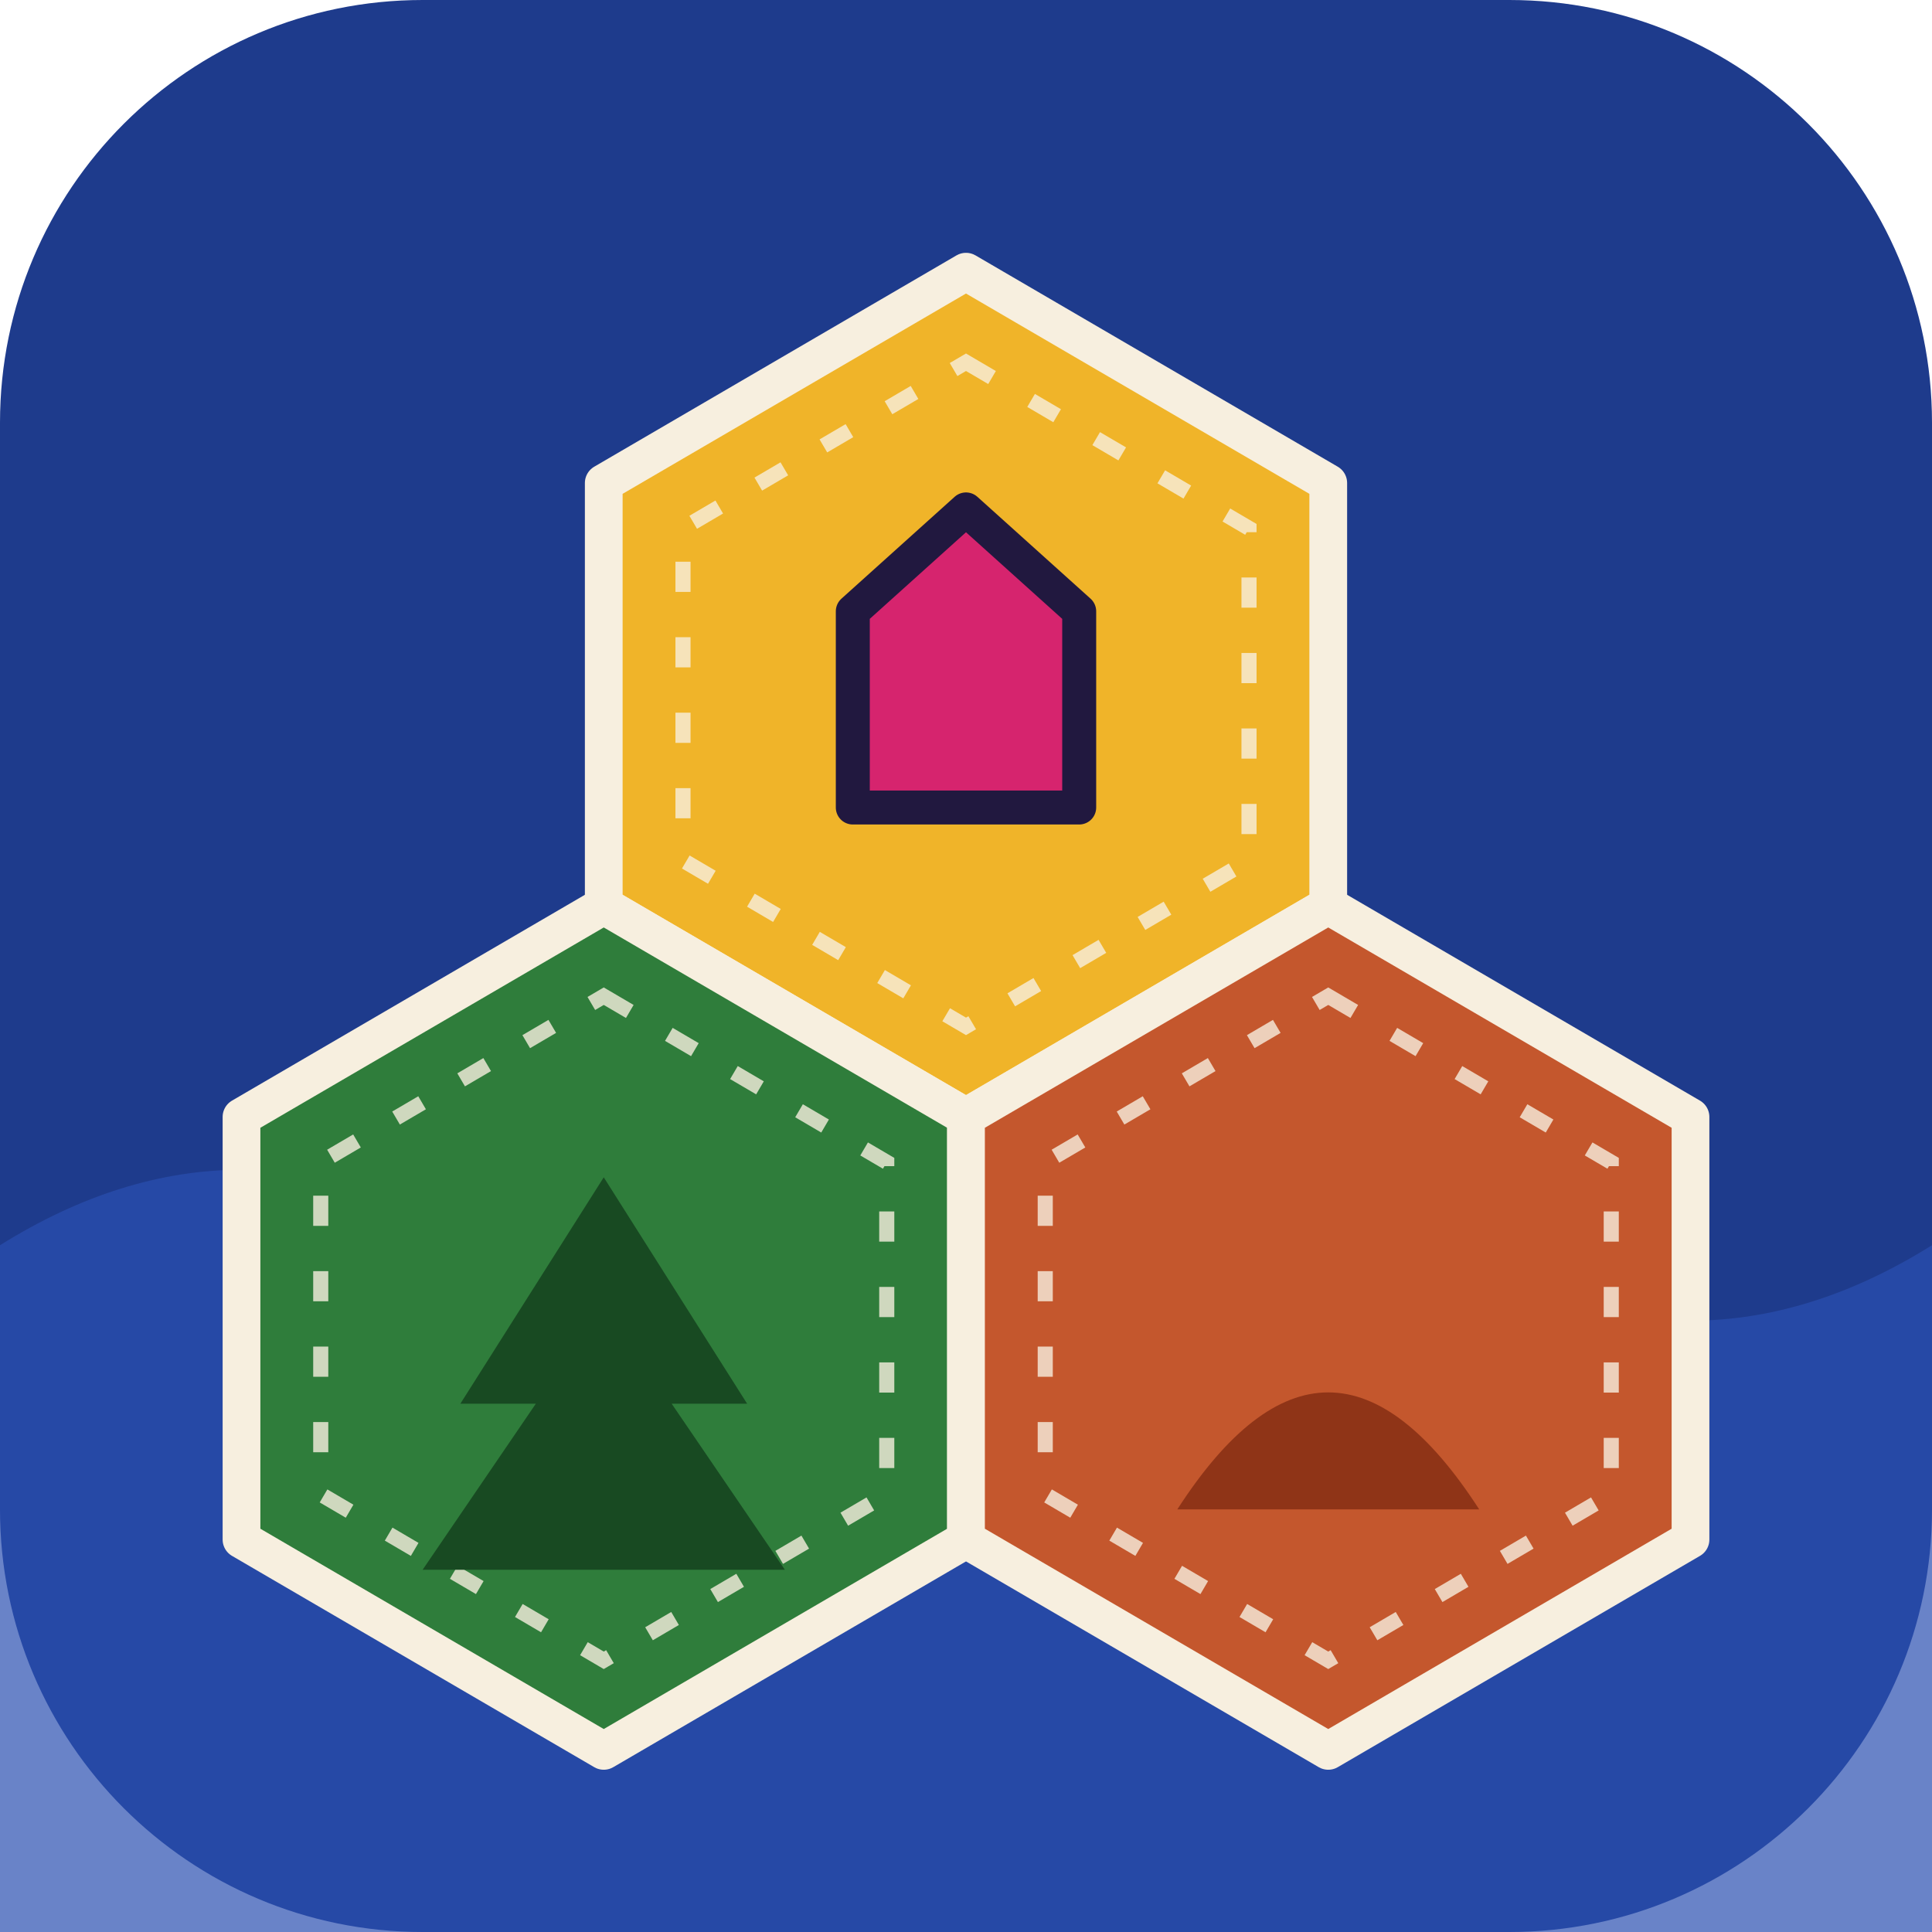
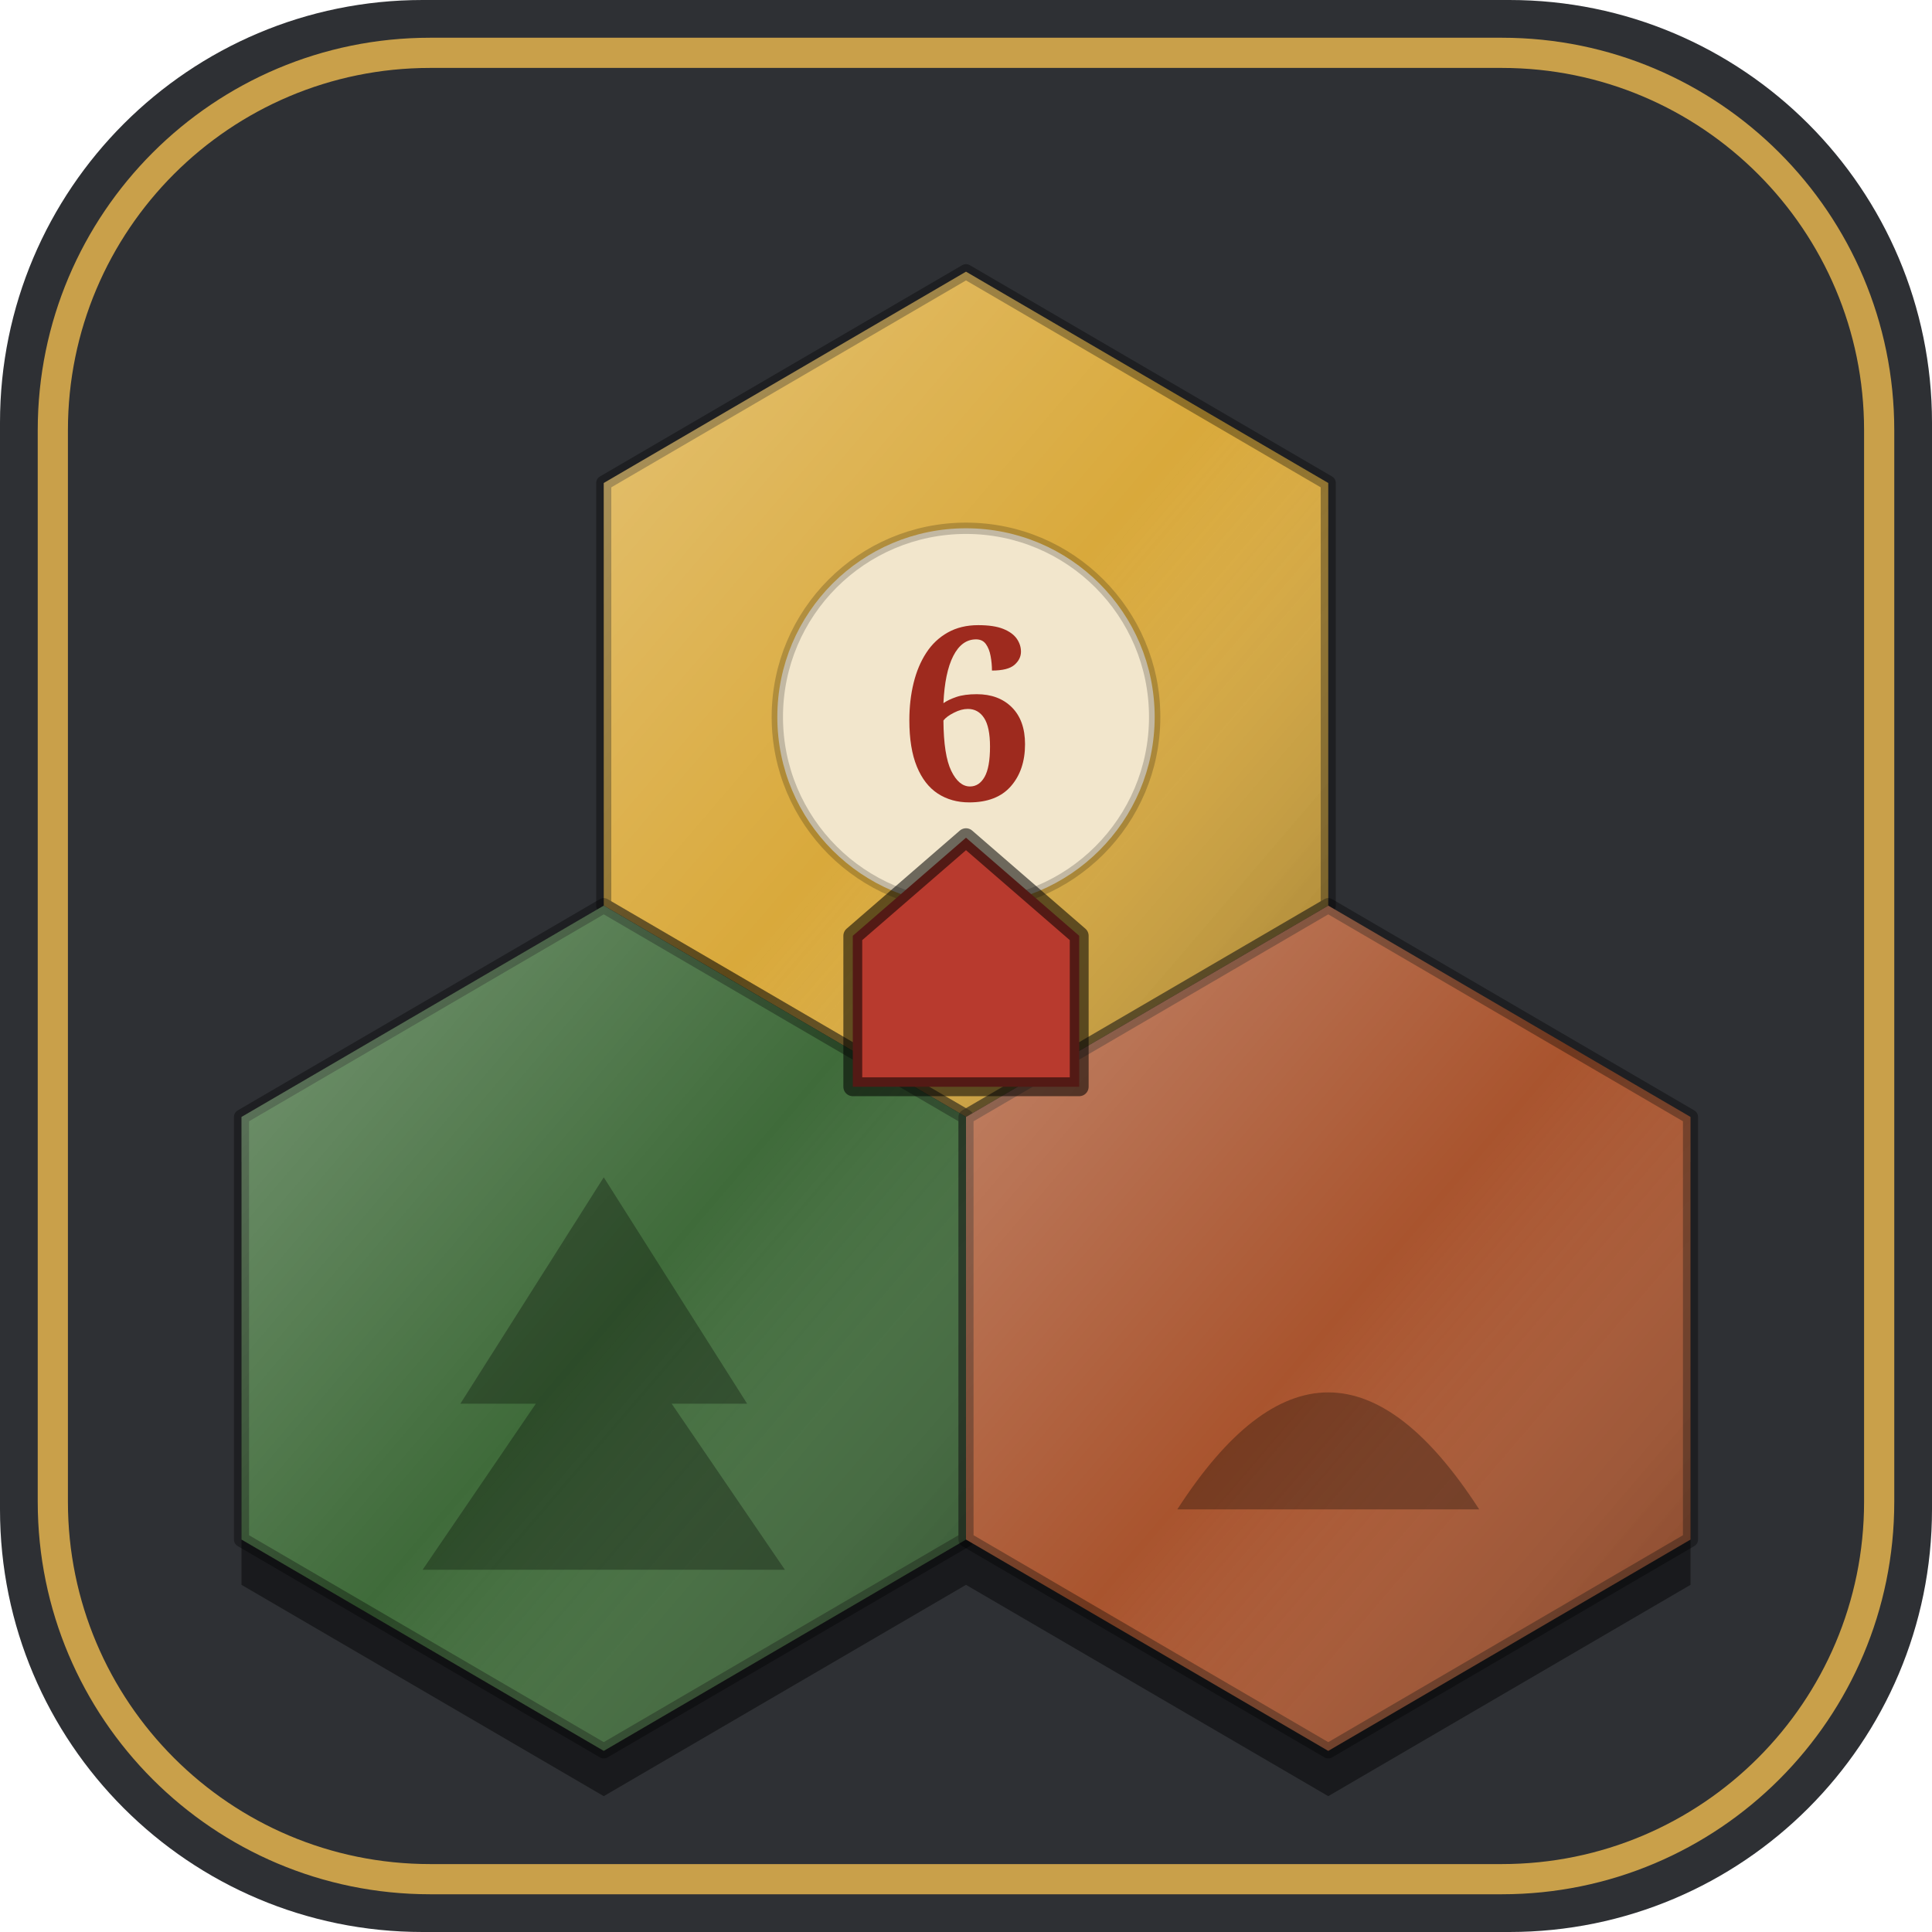
<svg xmlns="http://www.w3.org/2000/svg" viewBox="0 0 512 512">
-   <rect width="512" height="512" rx="112" fill="#1e3b8c" />
-   <path d="M0 330q64-40 128 0t128 0 128 0 128 0V512H0z" fill="#2a4fb0" opacity=".7" />
-   <g stroke="#f7efdf" stroke-width="10" stroke-linejoin="round">
-     <polygon points="256,72 352,128 352,240 256,296 160,240 160,128" fill="#f0b429" />
-     <polygon points="160,240 256,296 256,408 160,464 64,408 64,296" fill="#2f7d3b" />
-     <polygon points="352,240 448,296 448,408 352,464 256,408 256,296" fill="#c4572d" />
+   <defs>
+     <linearGradient id="bev" x1="0" y1="0" x2="1" y2="1">
+       <stop offset="0" stop-color="#fff" stop-opacity=".3" />
+       <stop offset=".5" stop-color="#fff" stop-opacity="0" />
+       <stop offset="1" stop-color="#000" stop-opacity=".32" />
+     </linearGradient>
+   </defs>
+   <rect width="512" height="512" rx="112" fill="#2e3034" />
+   <rect x="14" y="14" width="484" height="484" rx="100" fill="none" stroke="#c9a04a" stroke-width="8" />
+   <g fill="#000" opacity=".45" transform="translate(0 12)">
+     <polygon points="256,72 352,128 352,240 256,296 160,240 160,128" />
+     <polygon points="160,240 256,296 256,408 160,464 64,408 64,296" />
+     <polygon points="352,240 448,296 448,408 352,464 256,408 256,296" />
  </g>
-   <g fill="none" stroke="#f7efdf" stroke-width="4" stroke-dasharray="8 12" opacity=".8">
-     <polygon points="256,96 331,140 331,228 256,272 181,228 181,140" />
-     <polygon points="160,264 235,308 235,396 160,440 85,396 85,308" />
-     <polygon points="352,264 427,308 427,396 352,440 277,396 277,308" />
+   <g stroke="#000" stroke-opacity=".35" stroke-width="4" stroke-linejoin="round">
+     <polygon points="256,72 352,128 352,240 256,296 160,240 160,128" fill="#d9a93b" />
+     <polygon points="160,240 256,296 256,408 160,464 64,408 64,296" fill="#3f6b3a" />
+     <polygon points="352,240 448,296 448,408 352,464 256,408 256,296" fill="#a9542e" />
  </g>
-   <path d="M226 214v-52l30-27 30 27v52z" fill="#d6246e" stroke="#21183f" stroke-width="9" stroke-linejoin="round" />
-   <path d="M160 312l38 60h-20l30 44h-96l30-44h-20z" fill="#184a22" />
-   <path d="M312 400q40-62 80 0z" fill="#8f3417" />
+   <g fill="url(#bev)">
+     <polygon points="256,72 352,128 352,240 256,296 160,240 160,128" />
+     <polygon points="160,240 256,296 256,408 160,464 64,408 64,296" />
+     <polygon points="352,240 448,296 448,408 352,464 256,408 256,296" />
+   </g>
+   <path d="M160 312l38 60h-20l30 44h-96l30-44h-20z" fill="#000" opacity=".3" />
+   <path d="M312 400q40-62 80 0z" fill="#000" opacity=".3" />
+   <circle cx="256" cy="190" r="50" fill="#f2e6cc" stroke="#000" stroke-opacity=".2" stroke-width="3" />
+   <text x="256" y="212" font-family="Georgia, serif" font-weight="700" font-size="64" text-anchor="middle" fill="#9e2a1e">6</text>
+   <path d="M226 318v-40l30-26 30 26v40z" fill="#b83a2e" stroke="#000" stroke-opacity=".55" stroke-width="5" stroke-linejoin="round" transform="translate(0 -30)" />
</svg>
